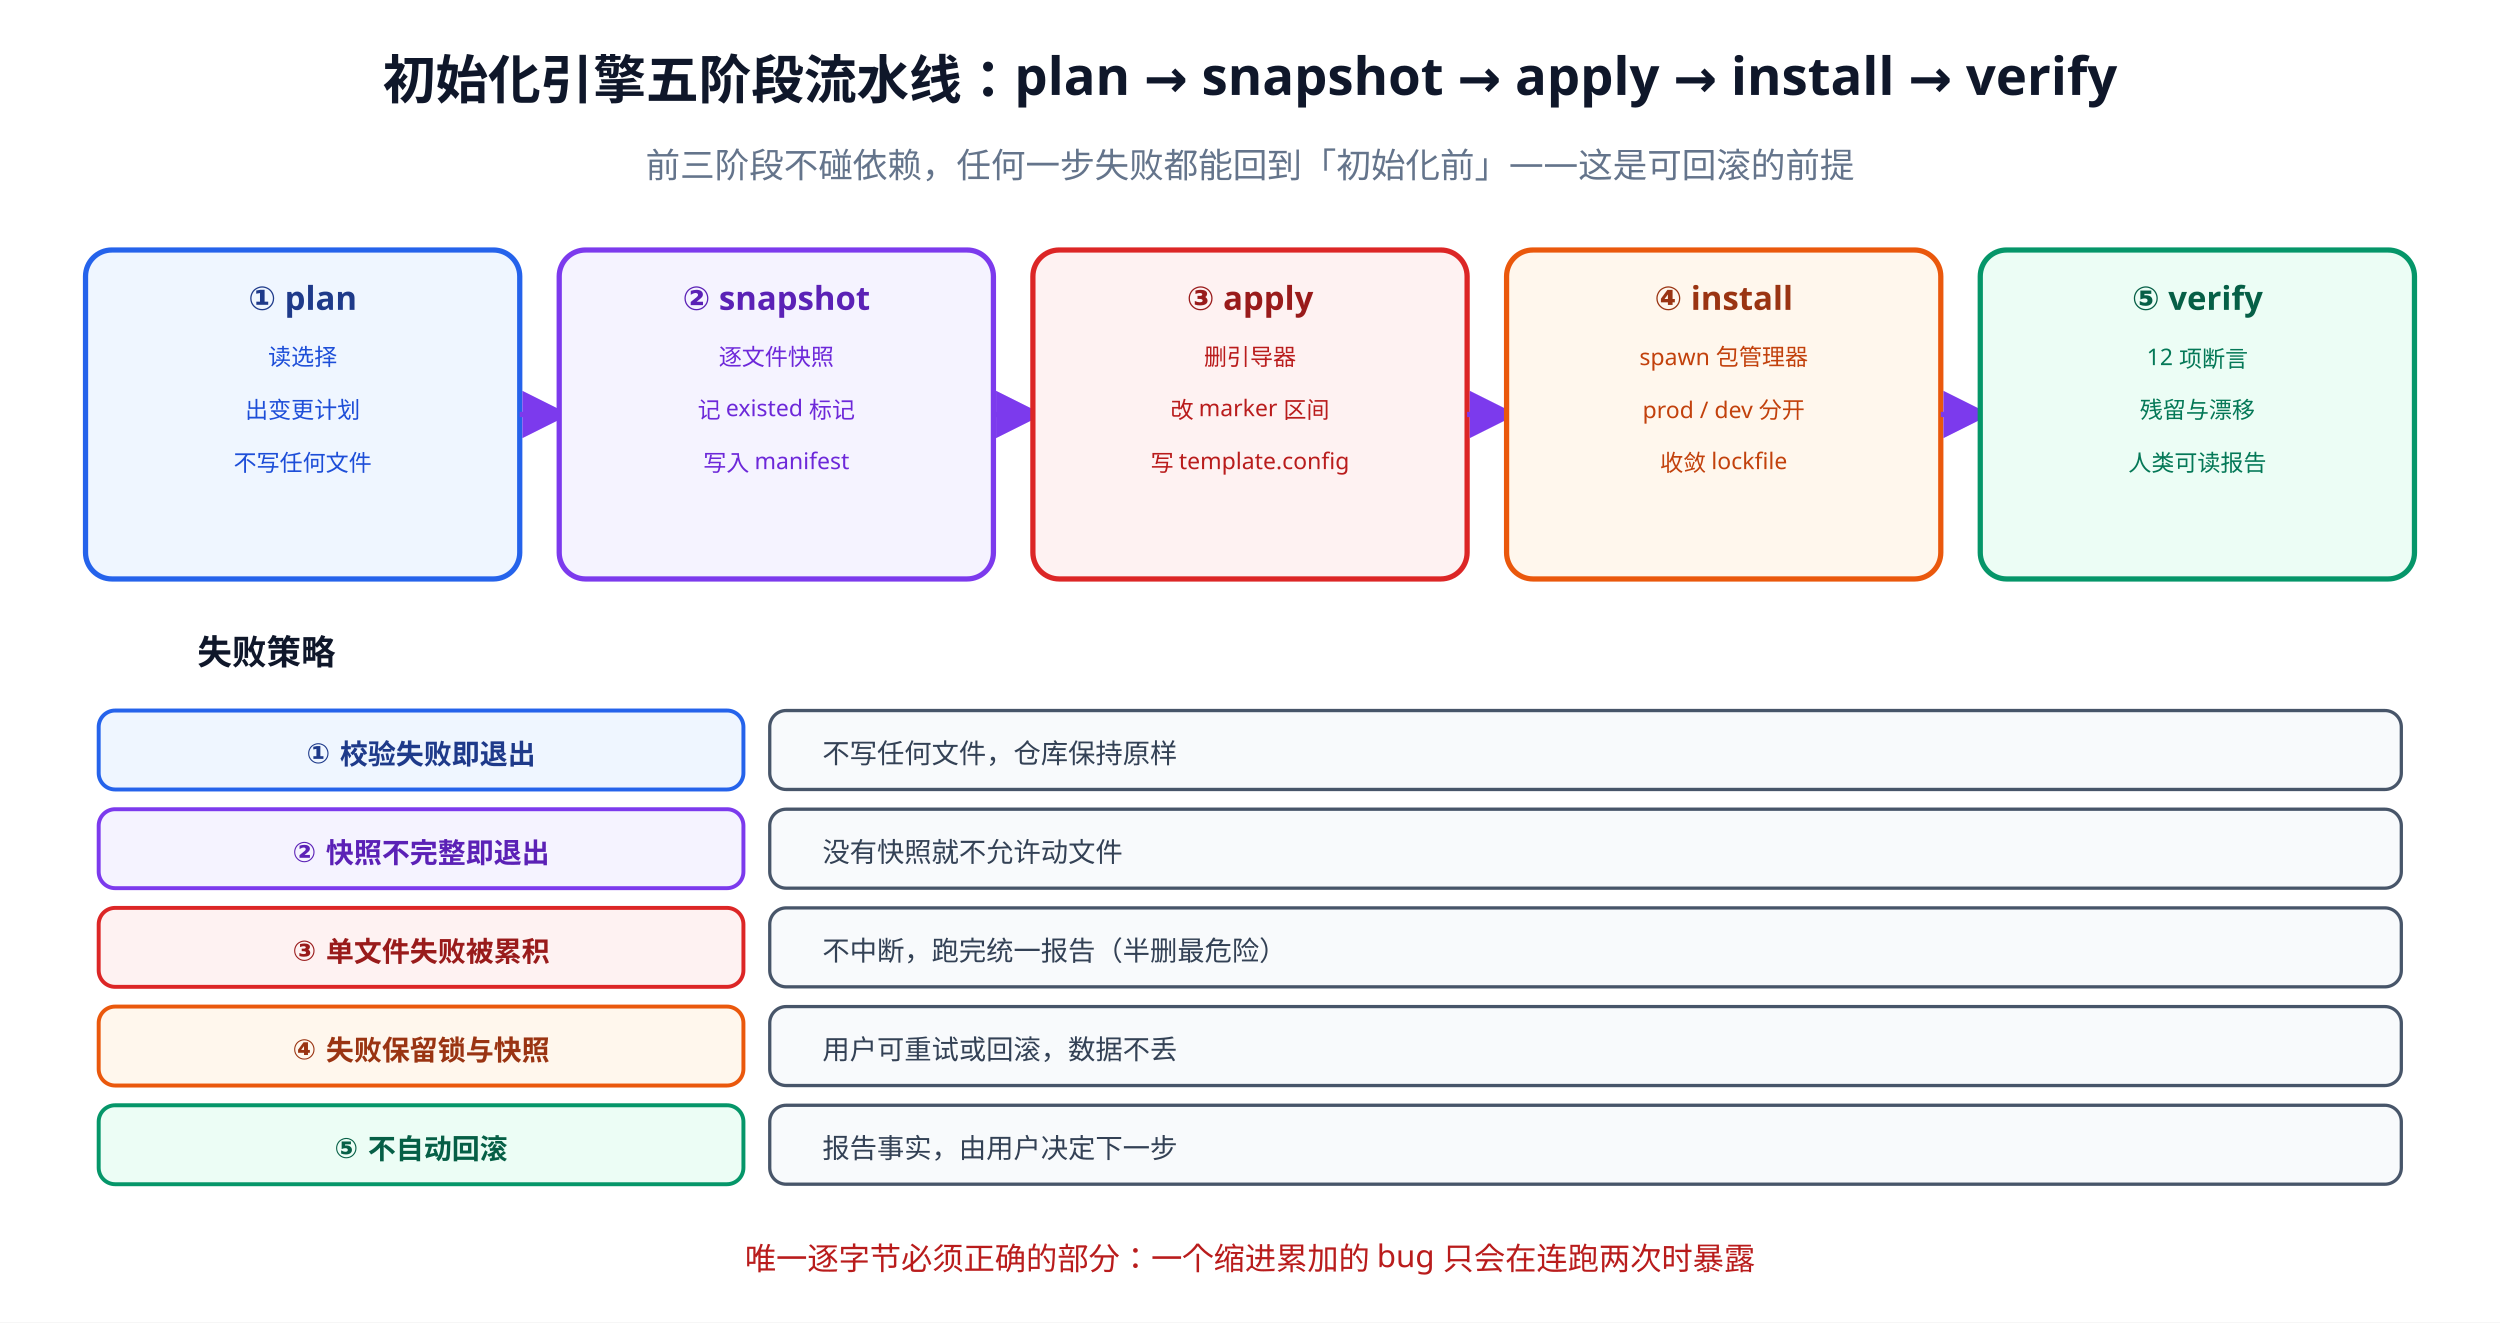
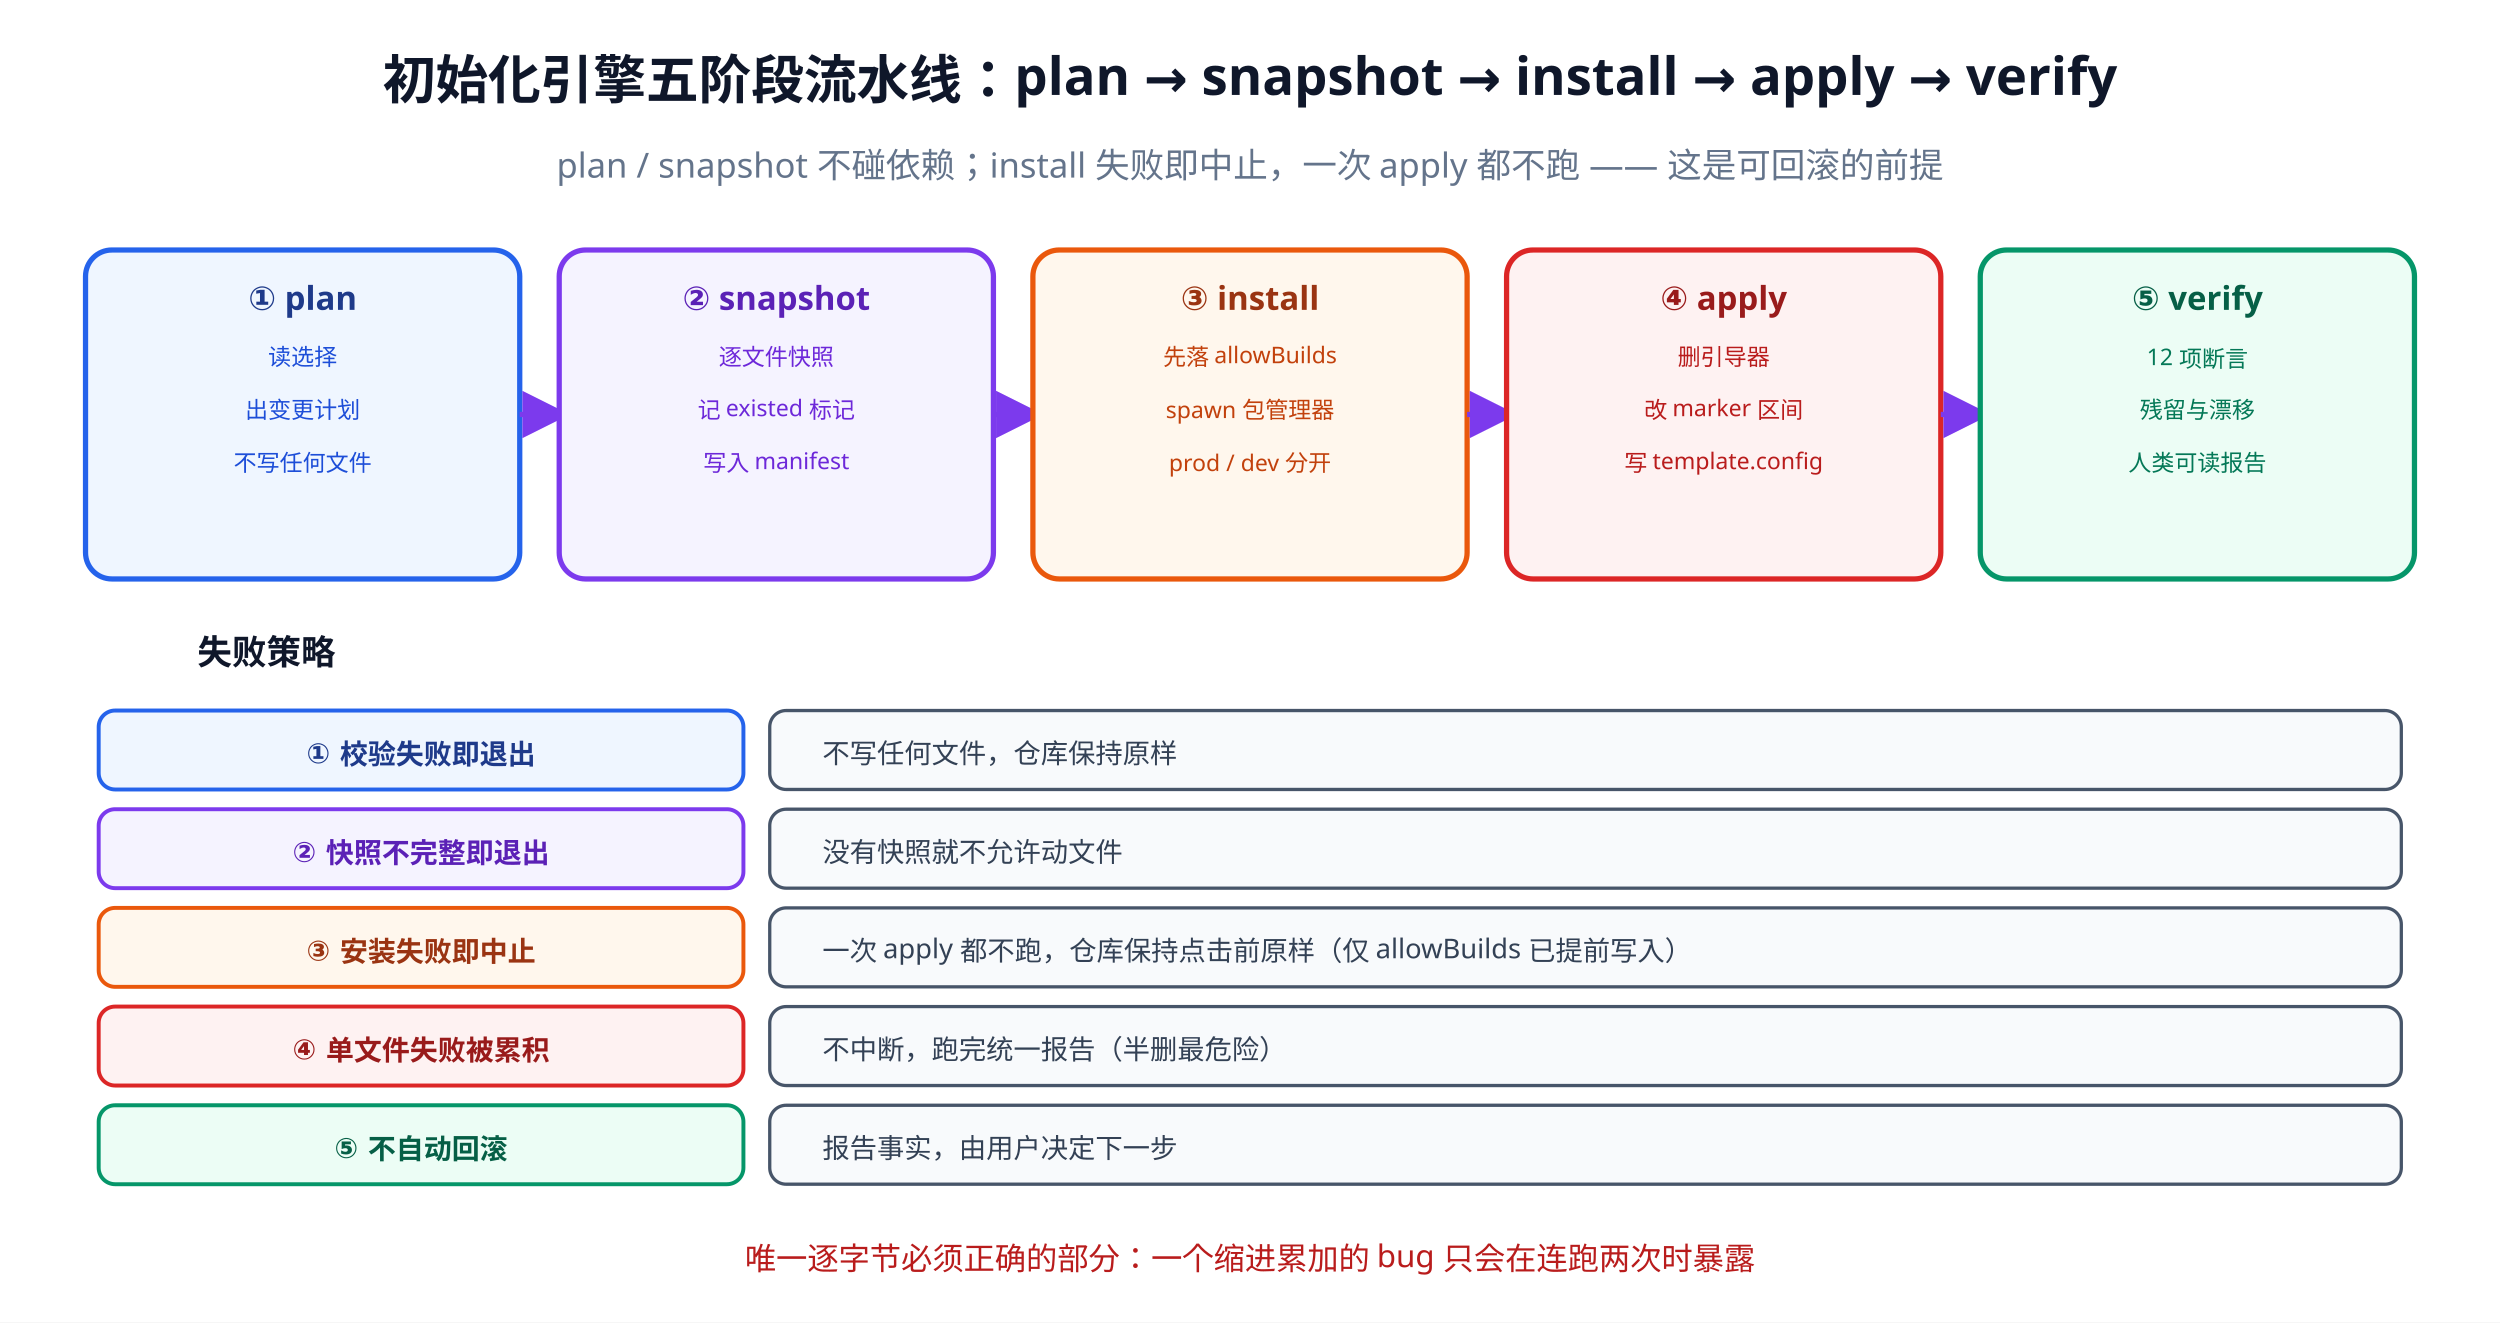
<svg xmlns="http://www.w3.org/2000/svg" viewBox="0 0 760 402" width="760" height="402" font-family="Microsoft YaHei, PingFang SC, sans-serif">
  <rect width="760" height="402" fill="#FFFFFF" />
-   <text x="380" y="30" text-anchor="middle" font-size="16" fill="#0F172A" font-weight="bold">初始化引擎五阶段流水线：plan → snapshot → apply → install → verify</text>
-   <text x="380" y="54" text-anchor="middle" font-size="10.5" fill="#64748B">前三阶段不碰依赖，任何一步失败都能回到「初始化前」——这是可回滚的前提</text>
+   <text x="380" y="30" text-anchor="middle" font-size="16" fill="#0F172A" font-weight="bold">初始化引擎五阶段流水线：plan → snapshot → install → apply → verify</text>
+   <text x="380" y="54" text-anchor="middle" font-size="10.5" fill="#64748B">plan / snapshot 不碰依赖；install 失败即中止，一次 apply 都不跑 —— 这是可回滚的前提</text>
  <rect x="26" y="76" width="132" height="100" rx="8" fill="#EFF6FF" stroke="#2563EB" stroke-width="1.6" />
  <text x="92" y="94.2" text-anchor="middle" font-size="10" fill="#1E3A8A" font-weight="bold">① plan</text>
  <text x="92" y="111" text-anchor="middle" font-size="7" fill="#1D4ED8">读选择</text>
  <text x="92" y="127.1" text-anchor="middle" font-size="7" fill="#1D4ED8">出变更计划</text>
  <text x="92" y="143.2" text-anchor="middle" font-size="7" fill="#1D4ED8">不写任何文件</text>
  <line x1="158" y1="126" x2="170" y2="126" stroke="#7C3AED" stroke-width="1.6" marker-end="url(#arw)" />
  <rect x="170" y="76" width="132" height="100" rx="8" fill="#F5F3FF" stroke="#7C3AED" stroke-width="1.6" />
  <text x="236" y="94.2" text-anchor="middle" font-size="10" fill="#5B21B6" font-weight="bold">② snapshot</text>
  <text x="236" y="111" text-anchor="middle" font-size="7" fill="#6D28D9">逐文件快照</text>
  <text x="236" y="127.1" text-anchor="middle" font-size="7" fill="#6D28D9">记 existed 标记</text>
  <text x="236" y="143.2" text-anchor="middle" font-size="7" fill="#6D28D9">写入 manifest</text>
  <line x1="302" y1="126" x2="314" y2="126" stroke="#7C3AED" stroke-width="1.6" marker-end="url(#arw)" />
-   <rect x="314" y="76" width="132" height="100" rx="8" fill="#FEF2F2" stroke="#DC2626" stroke-width="1.6" />
-   <text x="380" y="94.2" text-anchor="middle" font-size="10" fill="#991B1B" font-weight="bold">③ apply</text>
-   <text x="380" y="111" text-anchor="middle" font-size="7" fill="#B91C1C">删引导器</text>
-   <text x="380" y="127.1" text-anchor="middle" font-size="7" fill="#B91C1C">改 marker 区间</text>
-   <text x="380" y="143.2" text-anchor="middle" font-size="7" fill="#B91C1C">写 template.config</text>
+   <rect x="314" y="76" width="132" height="100" rx="8" fill="#FFF7ED" stroke="#EA580C" stroke-width="1.6" />
+   <text x="380" y="94.2" text-anchor="middle" font-size="10" fill="#9A3412" font-weight="bold">③ install</text>
+   <text x="380" y="111" text-anchor="middle" font-size="7" fill="#C2410C">先落 allowBuilds</text>
+   <text x="380" y="127.1" text-anchor="middle" font-size="7" fill="#C2410C">spawn 包管理器</text>
+   <text x="380" y="143.2" text-anchor="middle" font-size="7" fill="#C2410C">prod / dev 分开</text>
  <line x1="446" y1="126" x2="458" y2="126" stroke="#7C3AED" stroke-width="1.6" marker-end="url(#arw)" />
-   <rect x="458" y="76" width="132" height="100" rx="8" fill="#FFF7ED" stroke="#EA580C" stroke-width="1.6" />
-   <text x="524" y="94.2" text-anchor="middle" font-size="10" fill="#9A3412" font-weight="bold">④ install</text>
-   <text x="524" y="111" text-anchor="middle" font-size="7" fill="#C2410C">spawn 包管理器</text>
-   <text x="524" y="127.1" text-anchor="middle" font-size="7" fill="#C2410C">prod / dev 分开</text>
-   <text x="524" y="143.2" text-anchor="middle" font-size="7" fill="#C2410C">收敛 lockfile</text>
+   <rect x="458" y="76" width="132" height="100" rx="8" fill="#FEF2F2" stroke="#DC2626" stroke-width="1.6" />
+   <text x="524" y="94.2" text-anchor="middle" font-size="10" fill="#991B1B" font-weight="bold">④ apply</text>
+   <text x="524" y="111" text-anchor="middle" font-size="7" fill="#B91C1C">删引导器</text>
+   <text x="524" y="127.1" text-anchor="middle" font-size="7" fill="#B91C1C">改 marker 区间</text>
+   <text x="524" y="143.2" text-anchor="middle" font-size="7" fill="#B91C1C">写 template.config</text>
  <line x1="590" y1="126" x2="602" y2="126" stroke="#7C3AED" stroke-width="1.6" marker-end="url(#arw)" />
  <rect x="602" y="76" width="132" height="100" rx="8" fill="#ECFDF5" stroke="#059669" stroke-width="1.6" />
  <text x="668" y="94.2" text-anchor="middle" font-size="10" fill="#065F46" font-weight="bold">⑤ verify</text>
  <text x="668" y="111" text-anchor="middle" font-size="7" fill="#047857">12 项断言</text>
  <text x="668" y="127.1" text-anchor="middle" font-size="7" fill="#047857">残留与漂移</text>
  <text x="668" y="143.2" text-anchor="middle" font-size="7" fill="#047857">人类可读报告</text>
  <text x="60" y="202" text-anchor="start" font-size="10.5" fill="#0F172A" font-weight="bold">失败策略</text>
  <rect x="30" y="216" width="196" height="24" rx="5" fill="#EFF6FF" stroke="#2563EB" stroke-width="1.2" />
  <text x="128" y="232" text-anchor="middle" font-size="8.5" fill="#1E3A8A" font-weight="bold">① 校验失败即退出</text>
  <rect x="234" y="216" width="496" height="24" rx="5" fill="#F8FAFC" stroke="#475569" stroke-width="1" />
  <text x="250" y="232" text-anchor="start" font-size="8.3" fill="#334155">不写任何文件，仓库保持原样</text>
  <rect x="30" y="246" width="196" height="24" rx="5" fill="#F5F3FF" stroke="#7C3AED" stroke-width="1.2" />
  <text x="128" y="262" text-anchor="middle" font-size="8.5" fill="#5B21B6" font-weight="bold">② 快照不完整即退出</text>
  <rect x="234" y="246" width="496" height="24" rx="5" fill="#F8FAFC" stroke="#475569" stroke-width="1" />
  <text x="250" y="262" text-anchor="start" font-size="8.3" fill="#334155">没有快照就不允许动文件</text>
-   <rect x="30" y="276" width="196" height="24" rx="5" fill="#FEF2F2" stroke="#DC2626" stroke-width="1.2" />
-   <text x="128" y="292" text-anchor="middle" font-size="8.5" fill="#991B1B" font-weight="bold">③ 单文件失败被累积</text>
+   <rect x="30" y="276" width="196" height="24" rx="5" fill="#FFF7ED" stroke="#EA580C" stroke-width="1.2" />
+   <text x="128" y="292" text-anchor="middle" font-size="8.5" fill="#9A3412" font-weight="bold">③ 安装失败即中止</text>
  <rect x="234" y="276" width="496" height="24" rx="5" fill="#F8FAFC" stroke="#475569" stroke-width="1" />
-   <text x="250" y="292" text-anchor="start" font-size="8.3" fill="#334155">不中断，跑完统一报告（半删最危险）</text>
-   <rect x="30" y="306" width="196" height="24" rx="5" fill="#FFF7ED" stroke="#EA580C" stroke-width="1.2" />
-   <text x="128" y="322" text-anchor="middle" font-size="8.5" fill="#9A3412" font-weight="bold">④ 失败保留锁与快照</text>
+   <text x="250" y="292" text-anchor="start" font-size="8.3" fill="#334155">一次 apply 都不跑，仓库保持点击前原样（仅 allowBuilds 已提前写入）</text>
+   <rect x="30" y="306" width="196" height="24" rx="5" fill="#FEF2F2" stroke="#DC2626" stroke-width="1.2" />
+   <text x="128" y="322" text-anchor="middle" font-size="8.5" fill="#991B1B" font-weight="bold">④ 单文件失败被累积</text>
  <rect x="234" y="306" width="496" height="24" rx="5" fill="#F8FAFC" stroke="#475569" stroke-width="1" />
-   <text x="250" y="322" text-anchor="start" font-size="8.3" fill="#334155">用户可重试或回滚，数据不丢</text>
+   <text x="250" y="322" text-anchor="start" font-size="8.3" fill="#334155">不中断，跑完统一报告（半删最危险）</text>
  <rect x="30" y="336" width="196" height="24" rx="5" fill="#ECFDF5" stroke="#059669" stroke-width="1.2" />
  <text x="128" y="352" text-anchor="middle" font-size="8.5" fill="#065F46" font-weight="bold">⑤ 不自动回滚</text>
  <rect x="234" y="336" width="496" height="24" rx="5" fill="#F8FAFC" stroke="#475569" stroke-width="1" />
  <text x="250" y="352" text-anchor="start" font-size="8.3" fill="#334155">报告事实，由用户决定下一步</text>
  <text x="380" y="386" text-anchor="middle" font-size="9.5" fill="#B91C1C">唯一逐字节必须正确的部分：一个缩进累加的 bug 只会在连跑两次时暴露</text>
  <defs>
    <marker id="arw" markerWidth="9" markerHeight="9" refX="7" refY="4.5" orient="auto">
      <path d="M0,0 L9,4.5 L0,9 Z" fill="#7C3AED" />
    </marker>
  </defs>
</svg>
